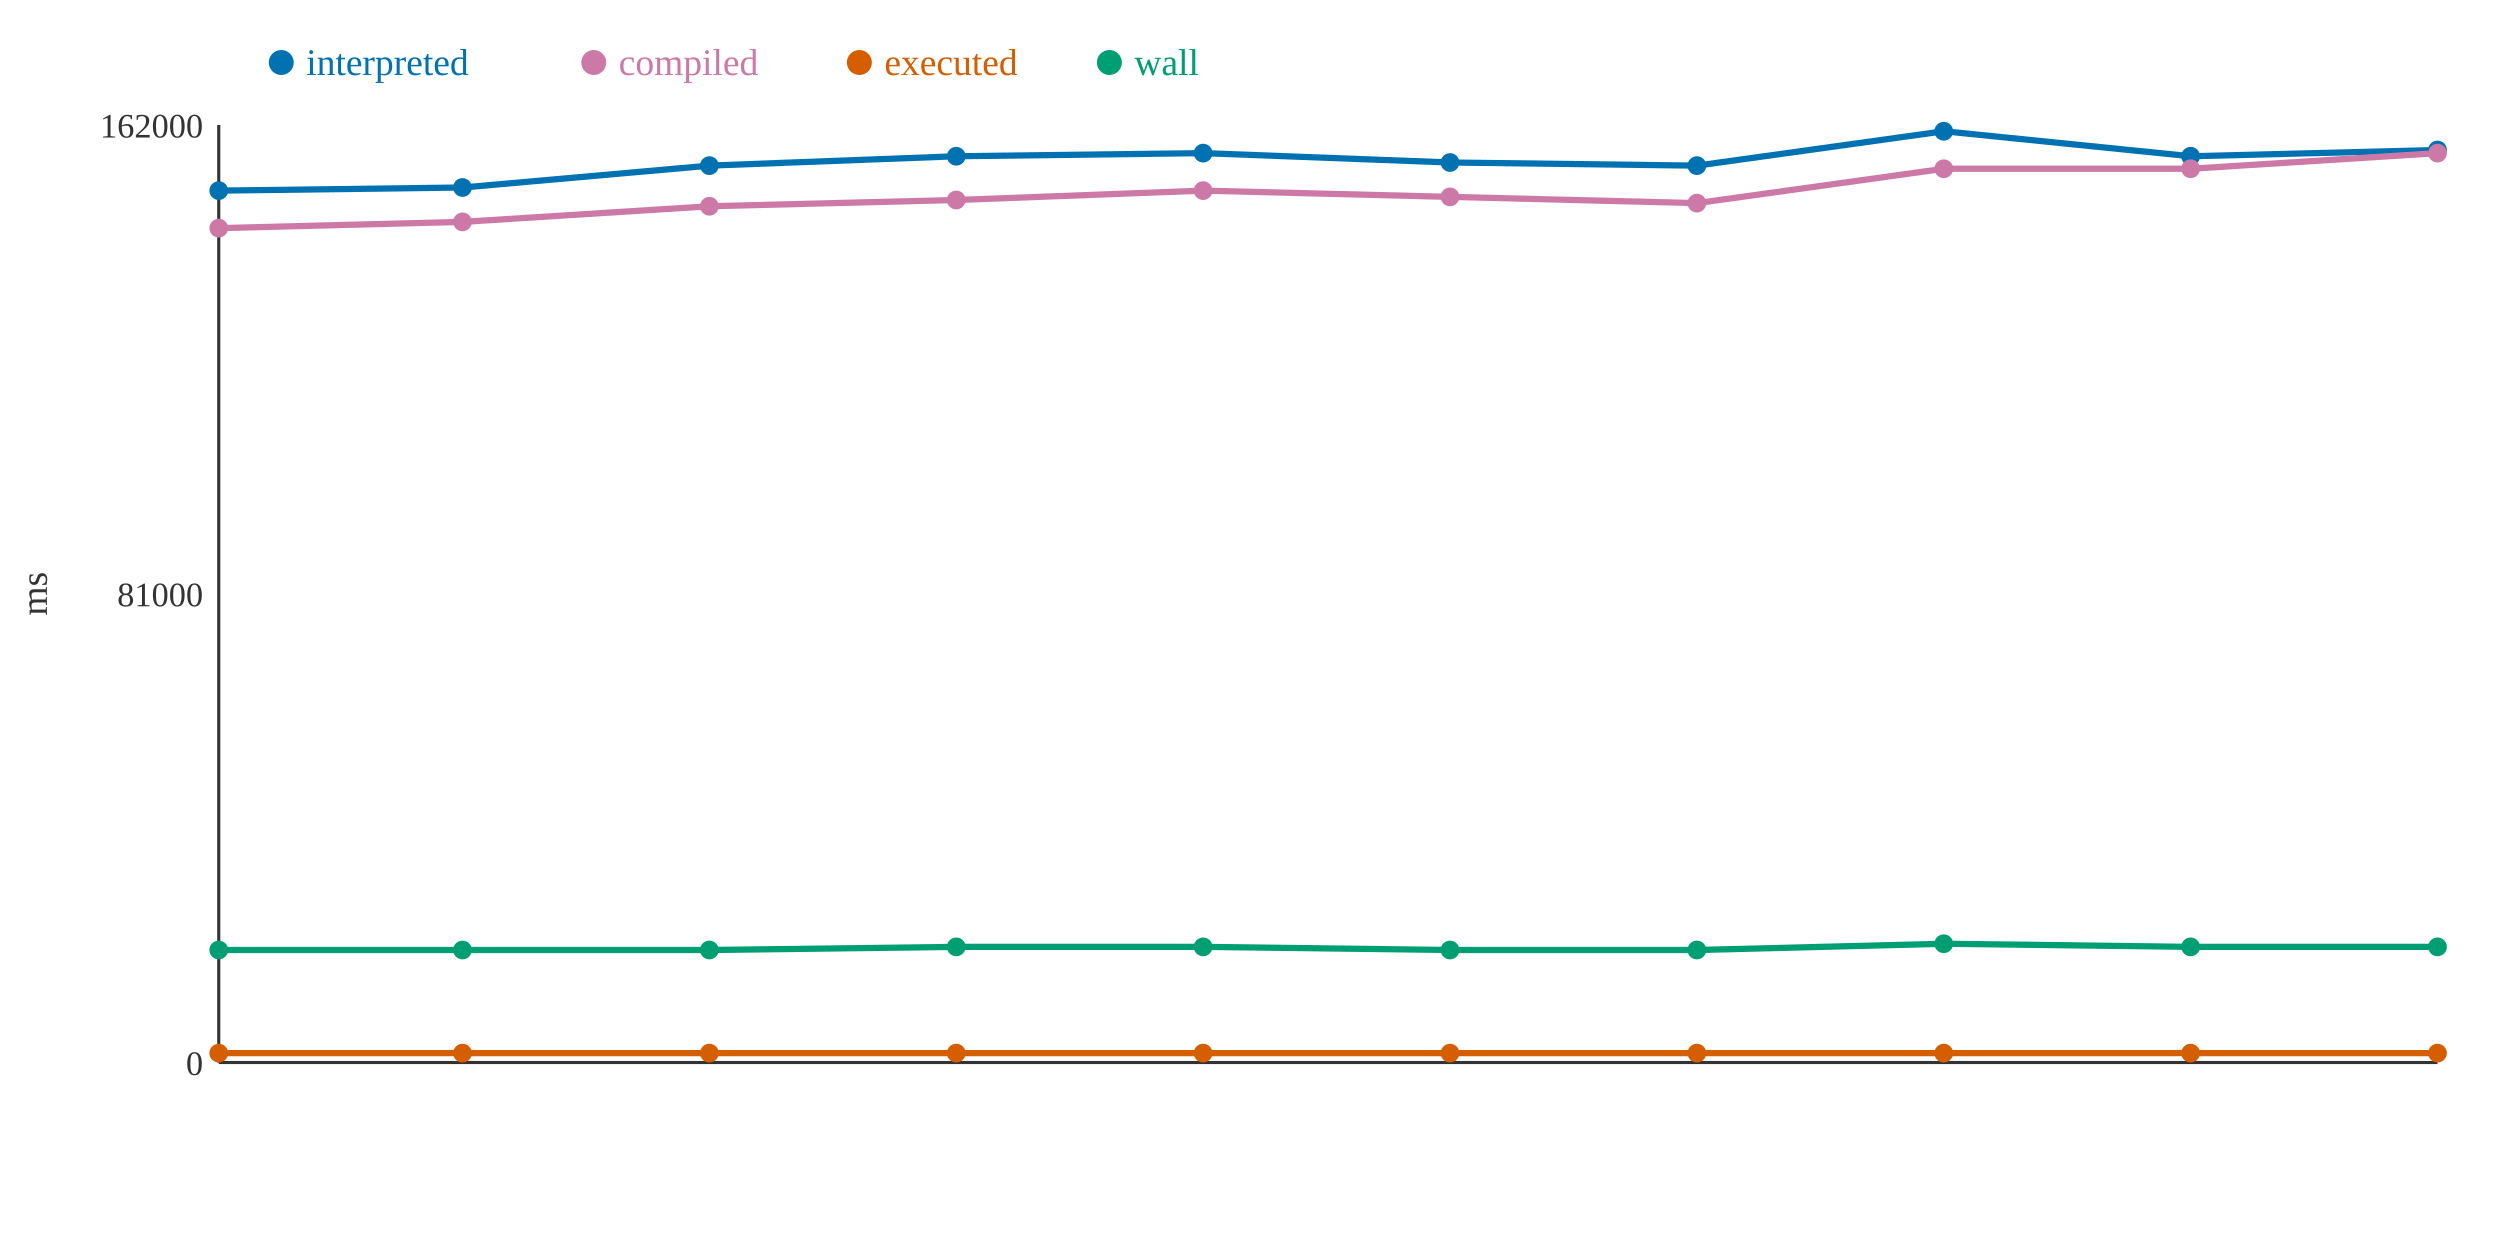
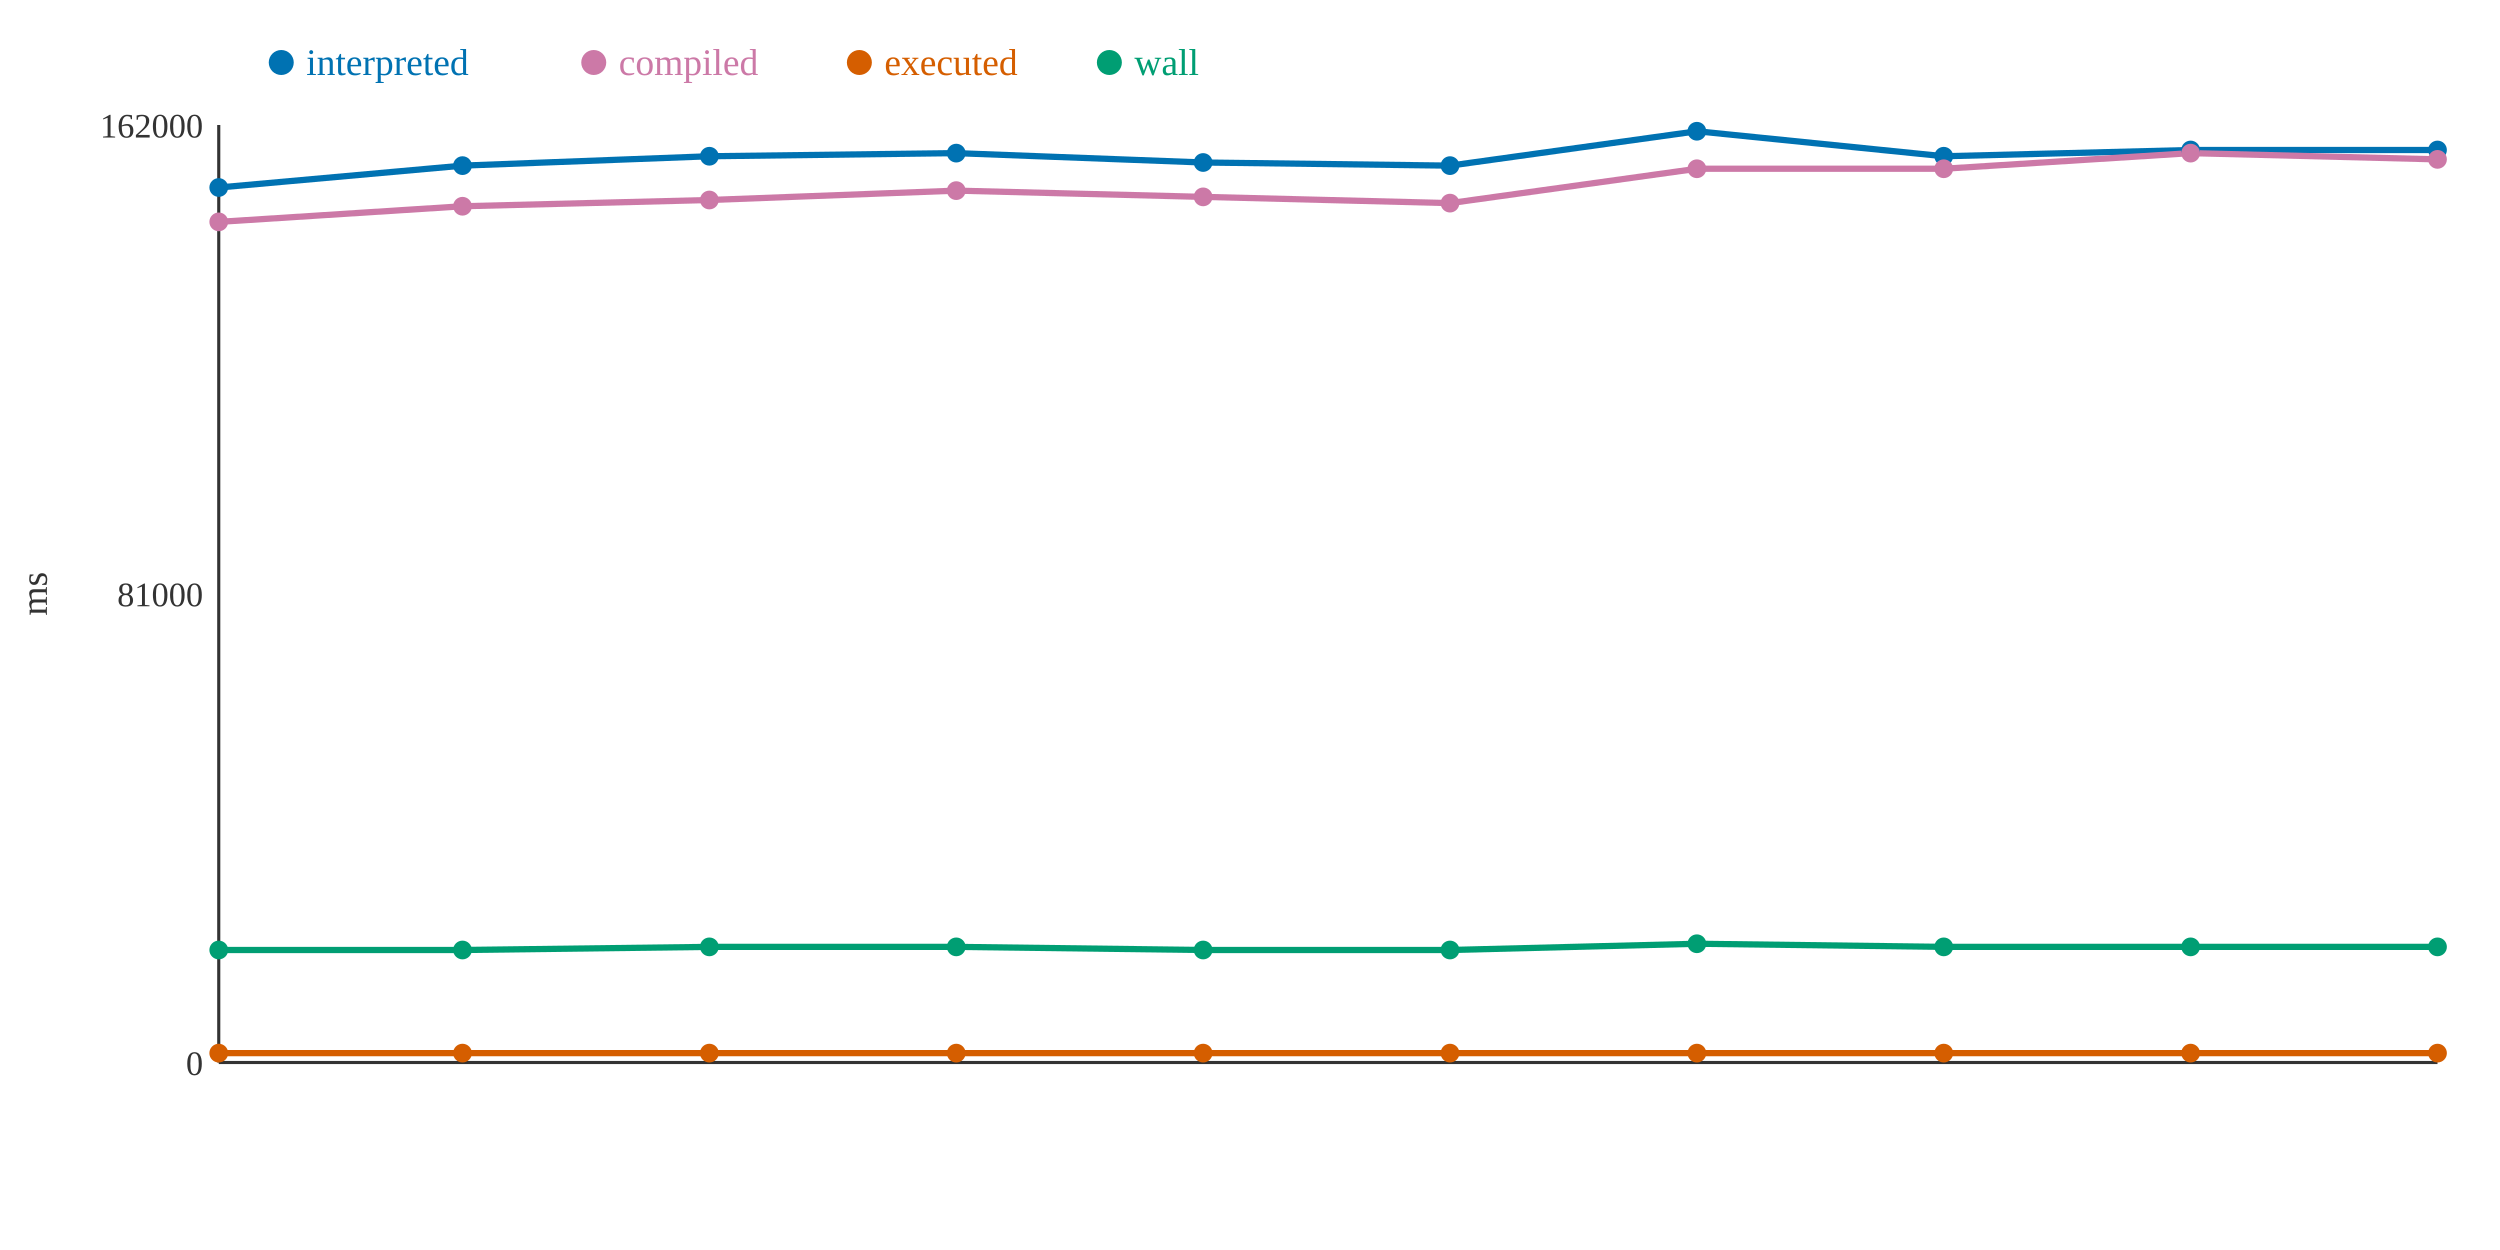
<svg xmlns="http://www.w3.org/2000/svg" width="800" height="400">
  <rect width="800" height="400" fill="white" />
  <line x1="70" y1="40" x2="70" y2="340" stroke="#333" stroke-width="1" />
  <line x1="70" y1="340" x2="780" y2="340" stroke="#333" stroke-width="1" />
  <text x="65" y="344" text-anchor="end" font-size="11" fill="#333">0</text>
  <text x="65" y="194" text-anchor="end" font-size="11" fill="#333">81000</text>
  <text x="65" y="44" text-anchor="end" font-size="11" fill="#333">162000</text>
  <text x="15" y="190" text-anchor="middle" font-size="12" fill="#333" transform="rotate(-90 15 190)">ms</text>
-   <polyline points="70,61 148,60 227,53 306,50 385,49 464,52 543,53 622,42 701,50 780,48" fill="none" stroke="#0072B2" stroke-width="2" />
-   <polyline points="70,73 148,71 227,66 306,64 385,61 464,63 543,65 622,54 701,54 780,49" fill="none" stroke="#CC79A7" stroke-width="2" />
+   <polyline points="70,60 148,53 227,50 306,49 385,52 464,53 543,42 622,50 701,48 780,48" fill="none" stroke="#0072B2" stroke-width="2" />
+   <polyline points="70,71 148,66 227,64 306,61 385,63 464,65 543,54 622,54 701,49 780,51" fill="none" stroke="#CC79A7" stroke-width="2" />
  <polyline points="70,337 148,337 227,337 306,337 385,337 464,337 543,337 622,337 701,337 780,337" fill="none" stroke="#D55E00" stroke-width="2" />
-   <polyline points="70,304 148,304 227,304 306,303 385,303 464,304 543,304 622,302 701,303 780,303" fill="none" stroke="#009E73" stroke-width="2" />
-   <circle cx="70" cy="61" r="3" fill="#0072B2" />
-   <circle cx="70" cy="73" r="3" fill="#CC79A7" />
+   <polyline points="70,304 148,304 227,303 306,303 385,304 464,304 543,302 622,303 701,303 780,303" fill="none" stroke="#009E73" stroke-width="2" />
+   <circle cx="70" cy="60" r="3" fill="#0072B2" />
+   <circle cx="70" cy="71" r="3" fill="#CC79A7" />
  <circle cx="70" cy="337" r="3" fill="#D55E00" />
  <circle cx="70" cy="304" r="3" fill="#009E73" />
-   <circle cx="148" cy="60" r="3" fill="#0072B2" />
-   <circle cx="148" cy="71" r="3" fill="#CC79A7" />
+   <circle cx="148" cy="53" r="3" fill="#0072B2" />
+   <circle cx="148" cy="66" r="3" fill="#CC79A7" />
  <circle cx="148" cy="337" r="3" fill="#D55E00" />
  <circle cx="148" cy="304" r="3" fill="#009E73" />
-   <circle cx="227" cy="53" r="3" fill="#0072B2" />
-   <circle cx="227" cy="66" r="3" fill="#CC79A7" />
+   <circle cx="227" cy="50" r="3" fill="#0072B2" />
+   <circle cx="227" cy="64" r="3" fill="#CC79A7" />
  <circle cx="227" cy="337" r="3" fill="#D55E00" />
-   <circle cx="227" cy="304" r="3" fill="#009E73" />
-   <circle cx="306" cy="50" r="3" fill="#0072B2" />
-   <circle cx="306" cy="64" r="3" fill="#CC79A7" />
+   <circle cx="227" cy="303" r="3" fill="#009E73" />
+   <circle cx="306" cy="49" r="3" fill="#0072B2" />
+   <circle cx="306" cy="61" r="3" fill="#CC79A7" />
  <circle cx="306" cy="337" r="3" fill="#D55E00" />
  <circle cx="306" cy="303" r="3" fill="#009E73" />
-   <circle cx="385" cy="49" r="3" fill="#0072B2" />
-   <circle cx="385" cy="61" r="3" fill="#CC79A7" />
+   <circle cx="385" cy="52" r="3" fill="#0072B2" />
+   <circle cx="385" cy="63" r="3" fill="#CC79A7" />
  <circle cx="385" cy="337" r="3" fill="#D55E00" />
-   <circle cx="385" cy="303" r="3" fill="#009E73" />
-   <circle cx="464" cy="52" r="3" fill="#0072B2" />
-   <circle cx="464" cy="63" r="3" fill="#CC79A7" />
+   <circle cx="385" cy="304" r="3" fill="#009E73" />
+   <circle cx="464" cy="53" r="3" fill="#0072B2" />
+   <circle cx="464" cy="65" r="3" fill="#CC79A7" />
  <circle cx="464" cy="337" r="3" fill="#D55E00" />
  <circle cx="464" cy="304" r="3" fill="#009E73" />
-   <circle cx="543" cy="53" r="3" fill="#0072B2" />
-   <circle cx="543" cy="65" r="3" fill="#CC79A7" />
+   <circle cx="543" cy="42" r="3" fill="#0072B2" />
+   <circle cx="543" cy="54" r="3" fill="#CC79A7" />
  <circle cx="543" cy="337" r="3" fill="#D55E00" />
-   <circle cx="543" cy="304" r="3" fill="#009E73" />
-   <circle cx="622" cy="42" r="3" fill="#0072B2" />
+   <circle cx="543" cy="302" r="3" fill="#009E73" />
+   <circle cx="622" cy="50" r="3" fill="#0072B2" />
  <circle cx="622" cy="54" r="3" fill="#CC79A7" />
  <circle cx="622" cy="337" r="3" fill="#D55E00" />
-   <circle cx="622" cy="302" r="3" fill="#009E73" />
-   <circle cx="701" cy="50" r="3" fill="#0072B2" />
-   <circle cx="701" cy="54" r="3" fill="#CC79A7" />
+   <circle cx="622" cy="303" r="3" fill="#009E73" />
+   <circle cx="701" cy="48" r="3" fill="#0072B2" />
+   <circle cx="701" cy="49" r="3" fill="#CC79A7" />
  <circle cx="701" cy="337" r="3" fill="#D55E00" />
  <circle cx="701" cy="303" r="3" fill="#009E73" />
  <circle cx="780" cy="48" r="3" fill="#0072B2" />
-   <circle cx="780" cy="49" r="3" fill="#CC79A7" />
+   <circle cx="780" cy="51" r="3" fill="#CC79A7" />
  <circle cx="780" cy="337" r="3" fill="#D55E00" />
  <circle cx="780" cy="303" r="3" fill="#009E73" />
  <circle cx="90" cy="20" r="4" fill="#0072B2" />
  <text x="98" y="24" text-anchor="start" font-size="12" fill="#0072B2">interpreted</text>
  <circle cx="190" cy="20" r="4" fill="#CC79A7" />
  <text x="198" y="24" text-anchor="start" font-size="12" fill="#CC79A7">compiled</text>
  <circle cx="275" cy="20" r="4" fill="#D55E00" />
  <text x="283" y="24" text-anchor="start" font-size="12" fill="#D55E00">executed</text>
  <circle cx="355" cy="20" r="4" fill="#009E73" />
  <text x="363" y="24" text-anchor="start" font-size="12" fill="#009E73">wall</text>
</svg>
